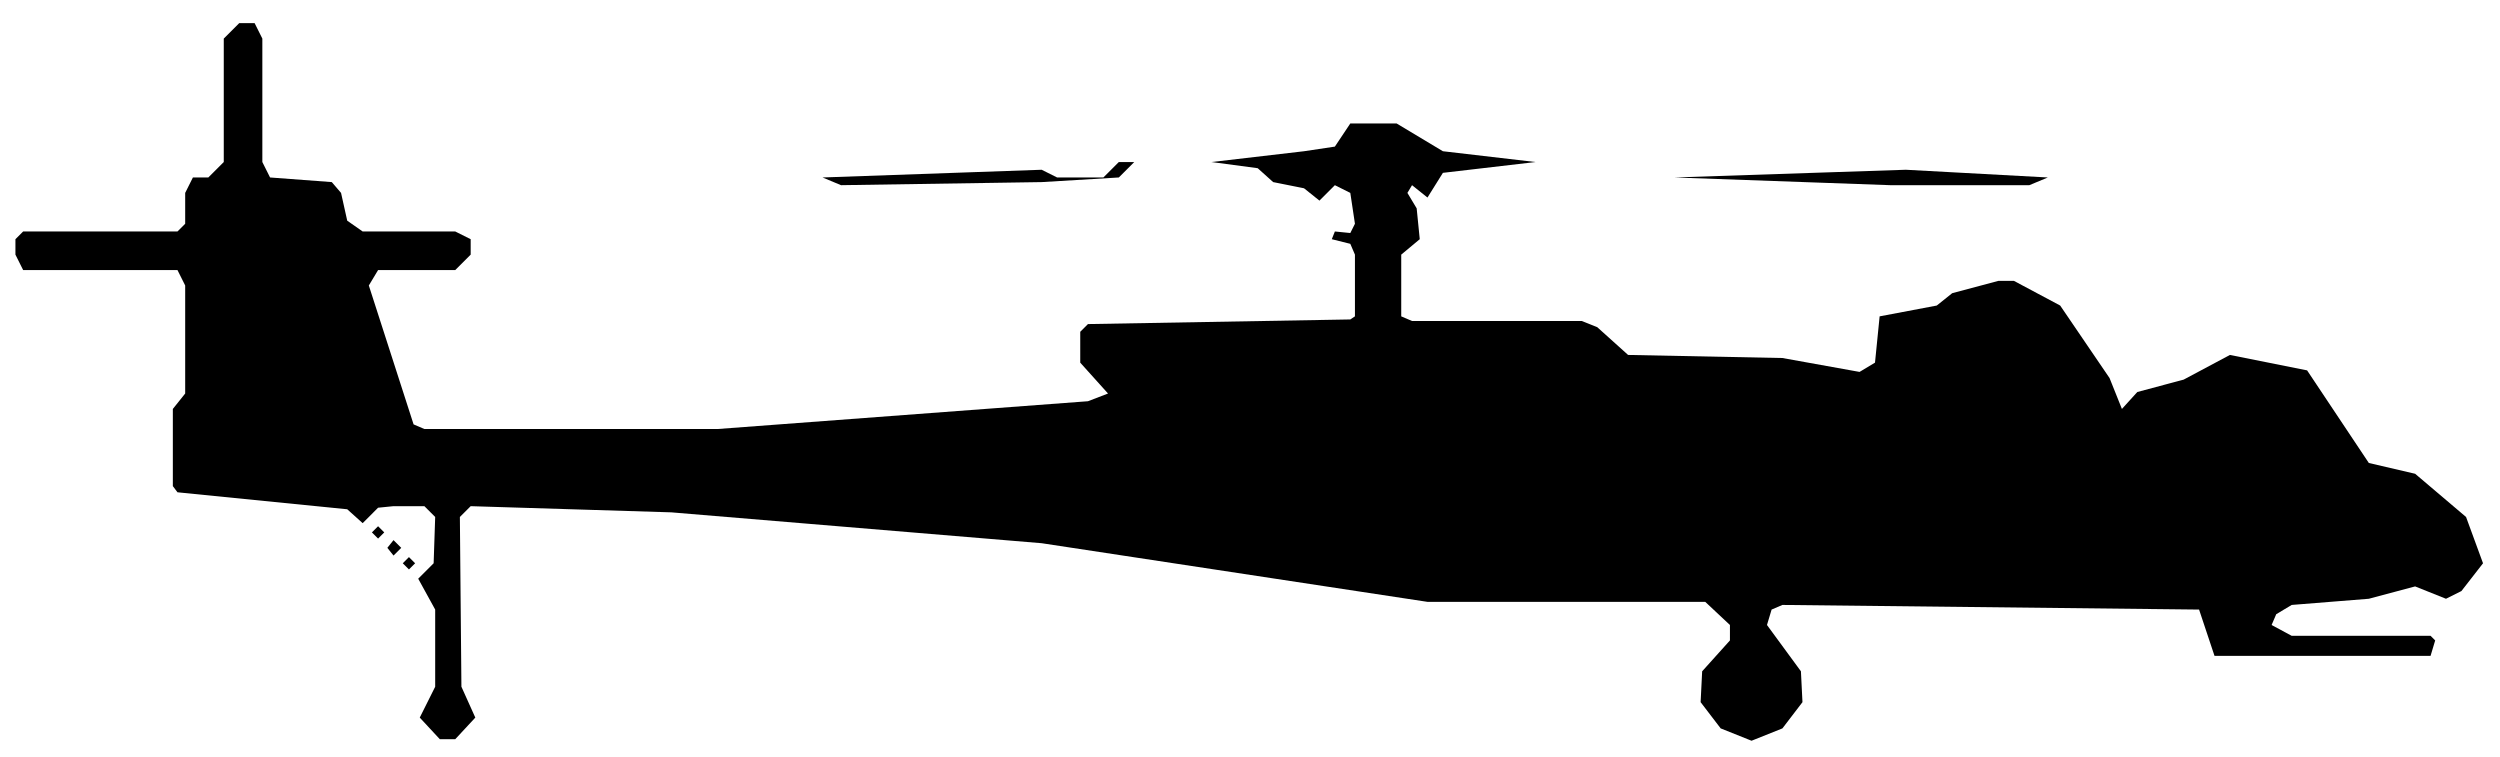
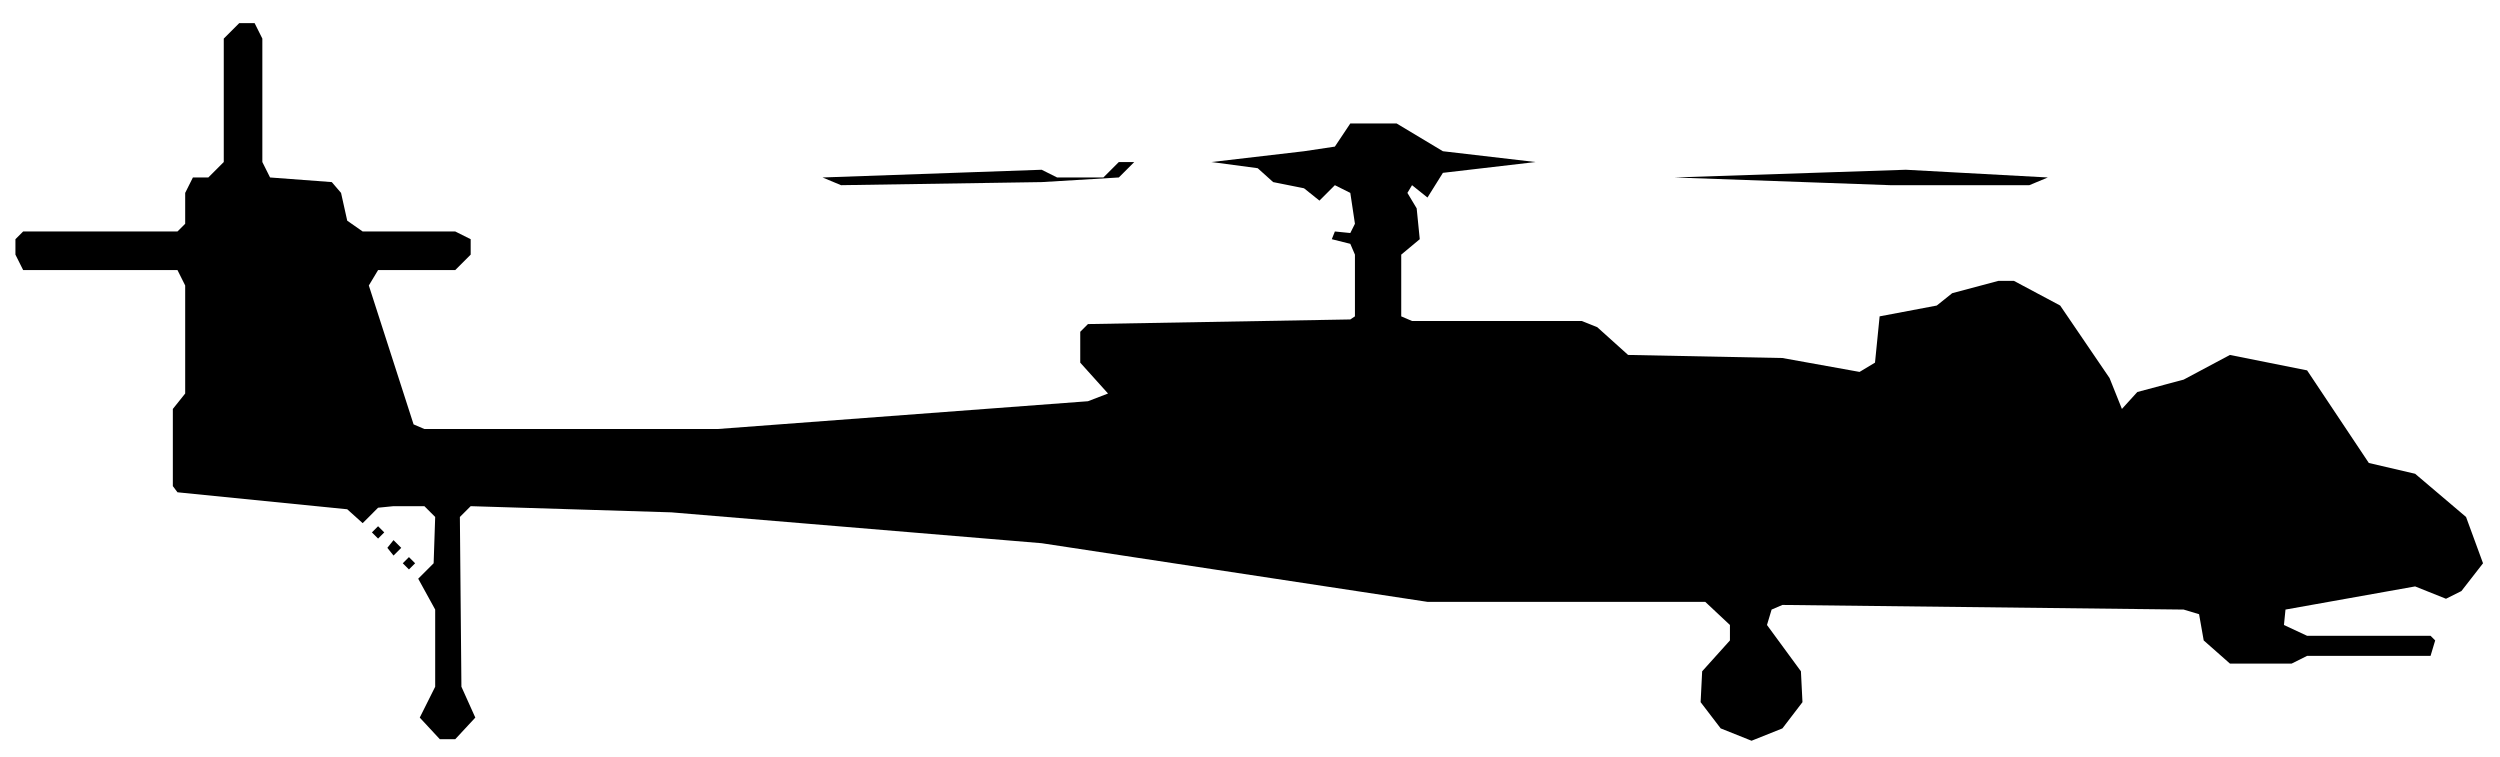
<svg xmlns="http://www.w3.org/2000/svg" viewBox="0 0 162 49" width="162" height="49" fill="currentColor" fill-rule="evenodd">
-   <path d="M28.5 47.9L29.5 47.9L30.8 46.5L29.9 44.5L29.8 33.5L30.5 32.8L43.5 33.2L67.5 35.2L92.5 39L110.5 39L112.1 40.5L112.1 41.5L110.3 43.5L110.2 45.5L111.5 47.2L113.5 48L115.5 47.2L116.8 45.5L116.7 43.5L114.5 40.5L114.8 39.5L115.5 39.2L142.5 39.5L143.5 42.5L157.5 42.5L157.8 41.5L157.5 41.2L148.5 41.2L147.2 40.5L147.5 39.8L148.5 39.2L153.5 38.8L156.5 38L158.5 38.8L159.5 38.3L160.9 36.5L159.8 33.5L156.5 30.7L153.5 30L149.5 24L144.5 23L141.5 24.6L138.5 25.4L137.5 26.5L136.7 24.5L133.5 19.8L130.5 18.2L129.5 18.2L126.5 19L125.5 19.8L121.8 20.5L121.5 23.5L120.5 24.1L115.5 23.2L105.5 23L103.5 21.2L102.5 20.8L91.5 20.8L90.8 20.5L90.8 16.5L92 15.5L91.8 13.5L91.2 12.5L91.5 12L92.5 12.8L93.5 11.2L99.5 10.5L105.5 10.5L99.5 10.5L93.5 9.8L90.5 8L87.5 8L86.5 9.5L84.5 9.8L78.5 10.5L72.5 10.5L71.5 11.5L68.5 11.5L67.5 11L53.3 11.5L54.5 12L67.5 11.8L72.5 11.5L73.5 10.5L78.5 10.5L81.5 10.9L82.5 11.8L84.5 12.2L85.5 13L86.5 12L87.5 12.5L87.8 14.5L87.5 15.1L86.5 15L86.3 15.5L87.5 15.8L87.8 16.5L87.8 20.5L87.5 20.7L70.5 21L70 21.5L70 23.5L71.8 25.5L70.5 26L46.5 27.8L27.5 27.8L26.8 27.5L23.9 18.5L24.5 17.5L29.5 17.5L30.5 16.5L30.5 15.5L29.5 15L23.5 15L22.5 14.3L22.1 12.5L21.5 11.8L17.5 11.5L17 10.5L17 2.5L16.5 1.5L15.5 1.5L14.5 2.5L14.5 10.5L13.5 11.5L12.5 11.5L12 12.5L12 14.5L11.5 15L1.5 15L1 15.5L1 16.5L1.5 17.5L11.5 17.5L12 18.5L12 25.5L11.2 26.5L11.2 31.5L11.5 31.9L22.5 33L23.5 33.9L24.5 32.9L25.5 32.8L27.5 32.8L28.2 33.5L28.1 36.5L27.1 37.5L28.2 39.5L28.2 44.5L27.2 46.5ZM26.5 36.9L26.9 36.5L26.5 36.1L26.1 36.5ZM25.5 36L26 35.5L25.5 35L25.1 35.5ZM24.5 34.9L24.9 34.5L24.5 34.1L24.1 34.5ZM108.5 11.5L122.5 12L131.5 12L132.7 11.5L123.5 11Z" />
+   <path d="M28.5 47.9L29.5 47.9L30.8 46.5L29.9 44.5L29.8 33.5L30.5 32.8L43.5 33.2L67.5 35.2L92.5 39L110.5 39L112.1 40.5L112.1 41.5L110.3 43.5L110.2 45.5L111.5 47.2L113.5 48L115.5 47.2L116.8 45.5L116.7 43.5L114.5 40.5L114.8 39.5L115.5 39.2L141.5 39.5L142.5 39.8L142.8 41.5L144.5 43L148.5 43L149.5 42.5L157.5 42.5L157.8 41.5L157.5 41.2L149.5 41.2L148 40.5L148.1 39.5L156.5 38L158.5 38.8L159.5 38.3L160.9 36.5L159.8 33.5L156.5 30.7L153.5 30L149.5 24L144.5 23L141.5 24.6L138.5 25.4L137.5 26.5L136.7 24.5L133.5 19.8L130.5 18.2L129.5 18.2L126.5 19L125.5 19.8L121.8 20.5L121.5 23.5L120.5 24.1L115.5 23.2L105.5 23L103.5 21.2L102.5 20.8L91.5 20.8L90.8 20.5L90.8 16.5L92 15.5L91.8 13.5L91.2 12.5L91.5 12L92.5 12.8L93.5 11.2L99.5 10.5L105.5 10.5L99.5 10.5L93.5 9.8L90.5 8L87.5 8L86.5 9.5L84.5 9.8L78.5 10.5L72.5 10.5L71.5 11.5L68.5 11.5L67.5 11L53.3 11.5L54.5 12L67.5 11.8L72.5 11.5L73.5 10.5L78.5 10.5L81.5 10.9L82.5 11.8L84.5 12.2L85.5 13L86.5 12L87.5 12.5L87.8 14.5L87.5 15.1L86.5 15L86.3 15.5L87.5 15.8L87.8 16.5L87.8 20.5L87.5 20.7L70.5 21L70 21.5L70 23.5L71.8 25.5L70.5 26L46.5 27.8L27.5 27.8L26.8 27.5L23.9 18.5L24.5 17.5L29.5 17.5L30.5 16.5L30.5 15.5L29.5 15L23.5 15L22.5 14.3L22.1 12.5L21.5 11.8L17.5 11.5L17 10.5L17 2.5L16.5 1.5L15.5 1.5L14.5 2.5L14.5 10.5L13.5 11.5L12.5 11.5L12 12.5L12 14.5L11.5 15L1.5 15L1 15.5L1 16.5L1.5 17.5L11.5 17.5L12 18.5L12 25.5L11.2 26.5L11.2 31.5L11.5 31.9L22.5 33L23.5 33.9L24.5 32.9L25.5 32.8L27.5 32.8L28.2 33.5L28.1 36.5L27.1 37.5L28.2 39.5L28.2 44.5L27.2 46.5ZM26.5 36.9L26.9 36.5L26.5 36.1L26.1 36.5ZM25.5 36L26 35.5L25.5 35L25.1 35.5ZM24.5 34.9L24.9 34.5L24.5 34.1L24.1 34.5ZM108.5 11.5L122.5 12L131.5 12L132.7 11.5L123.5 11Z" />
</svg>
